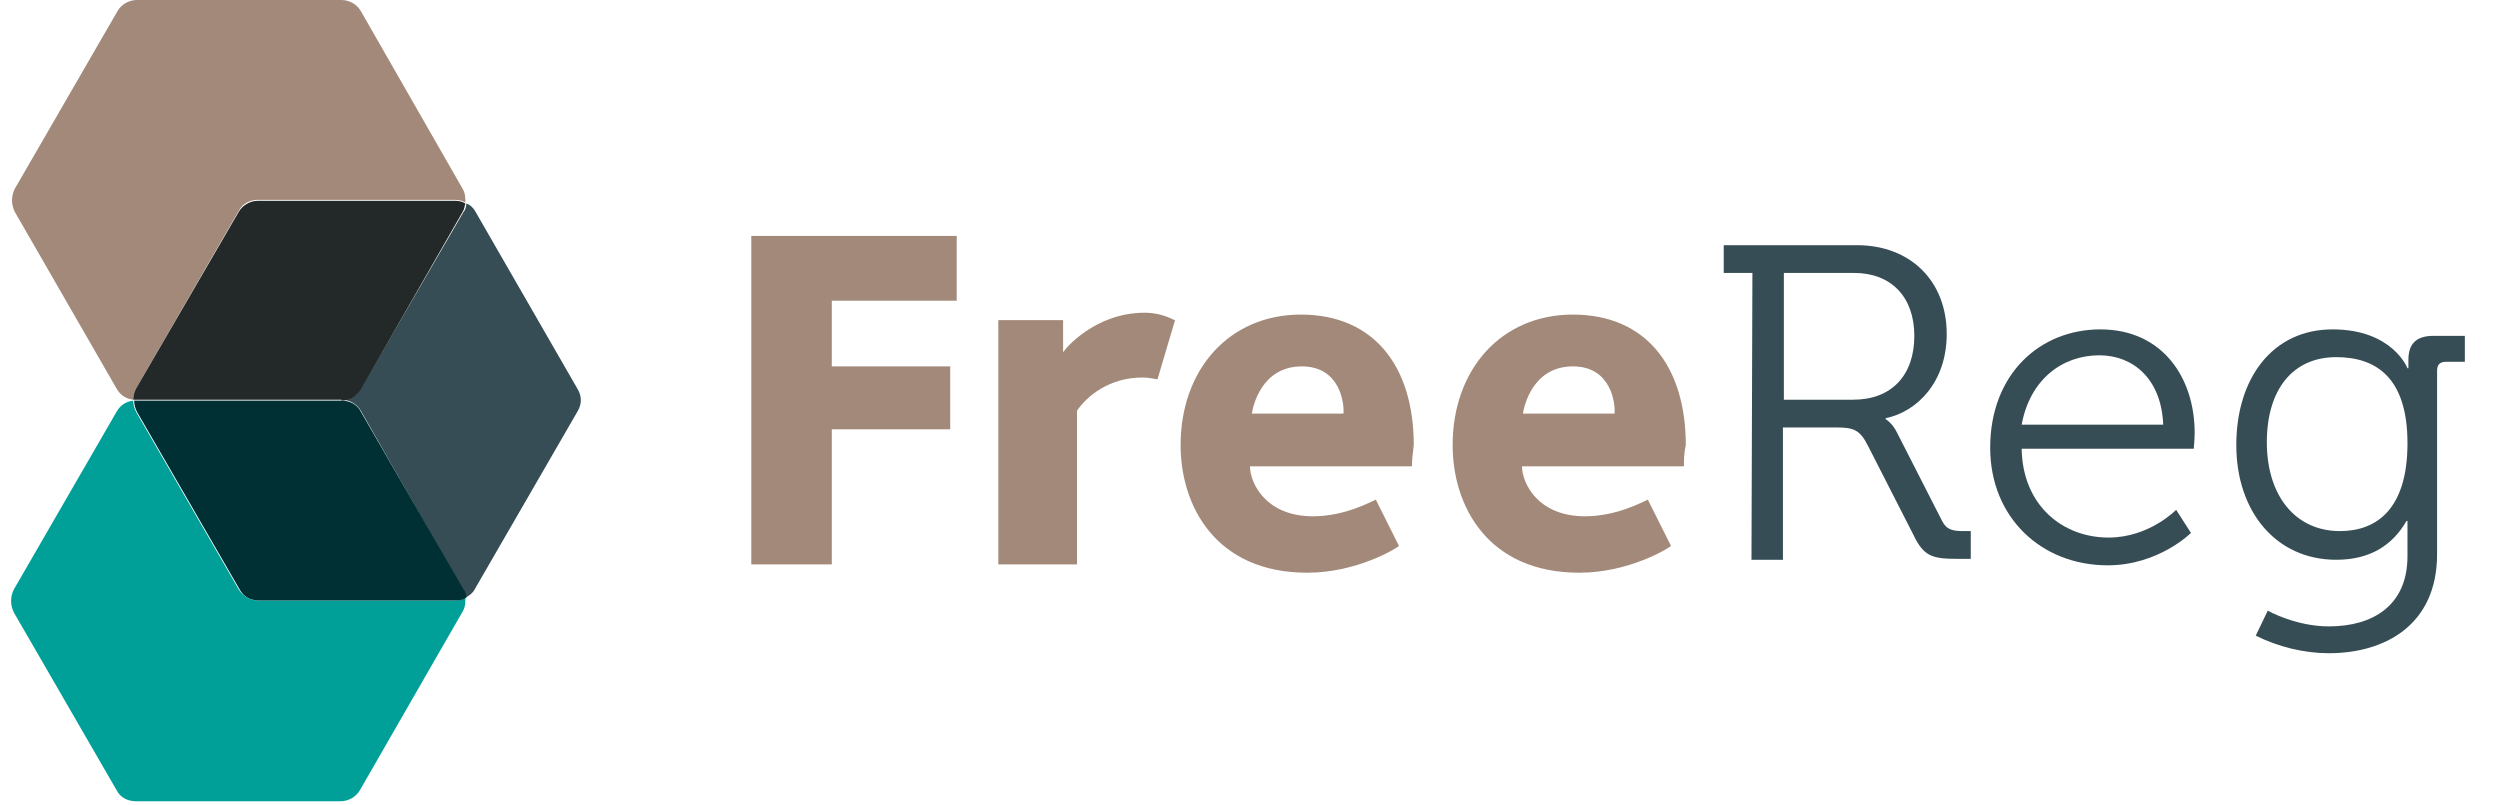
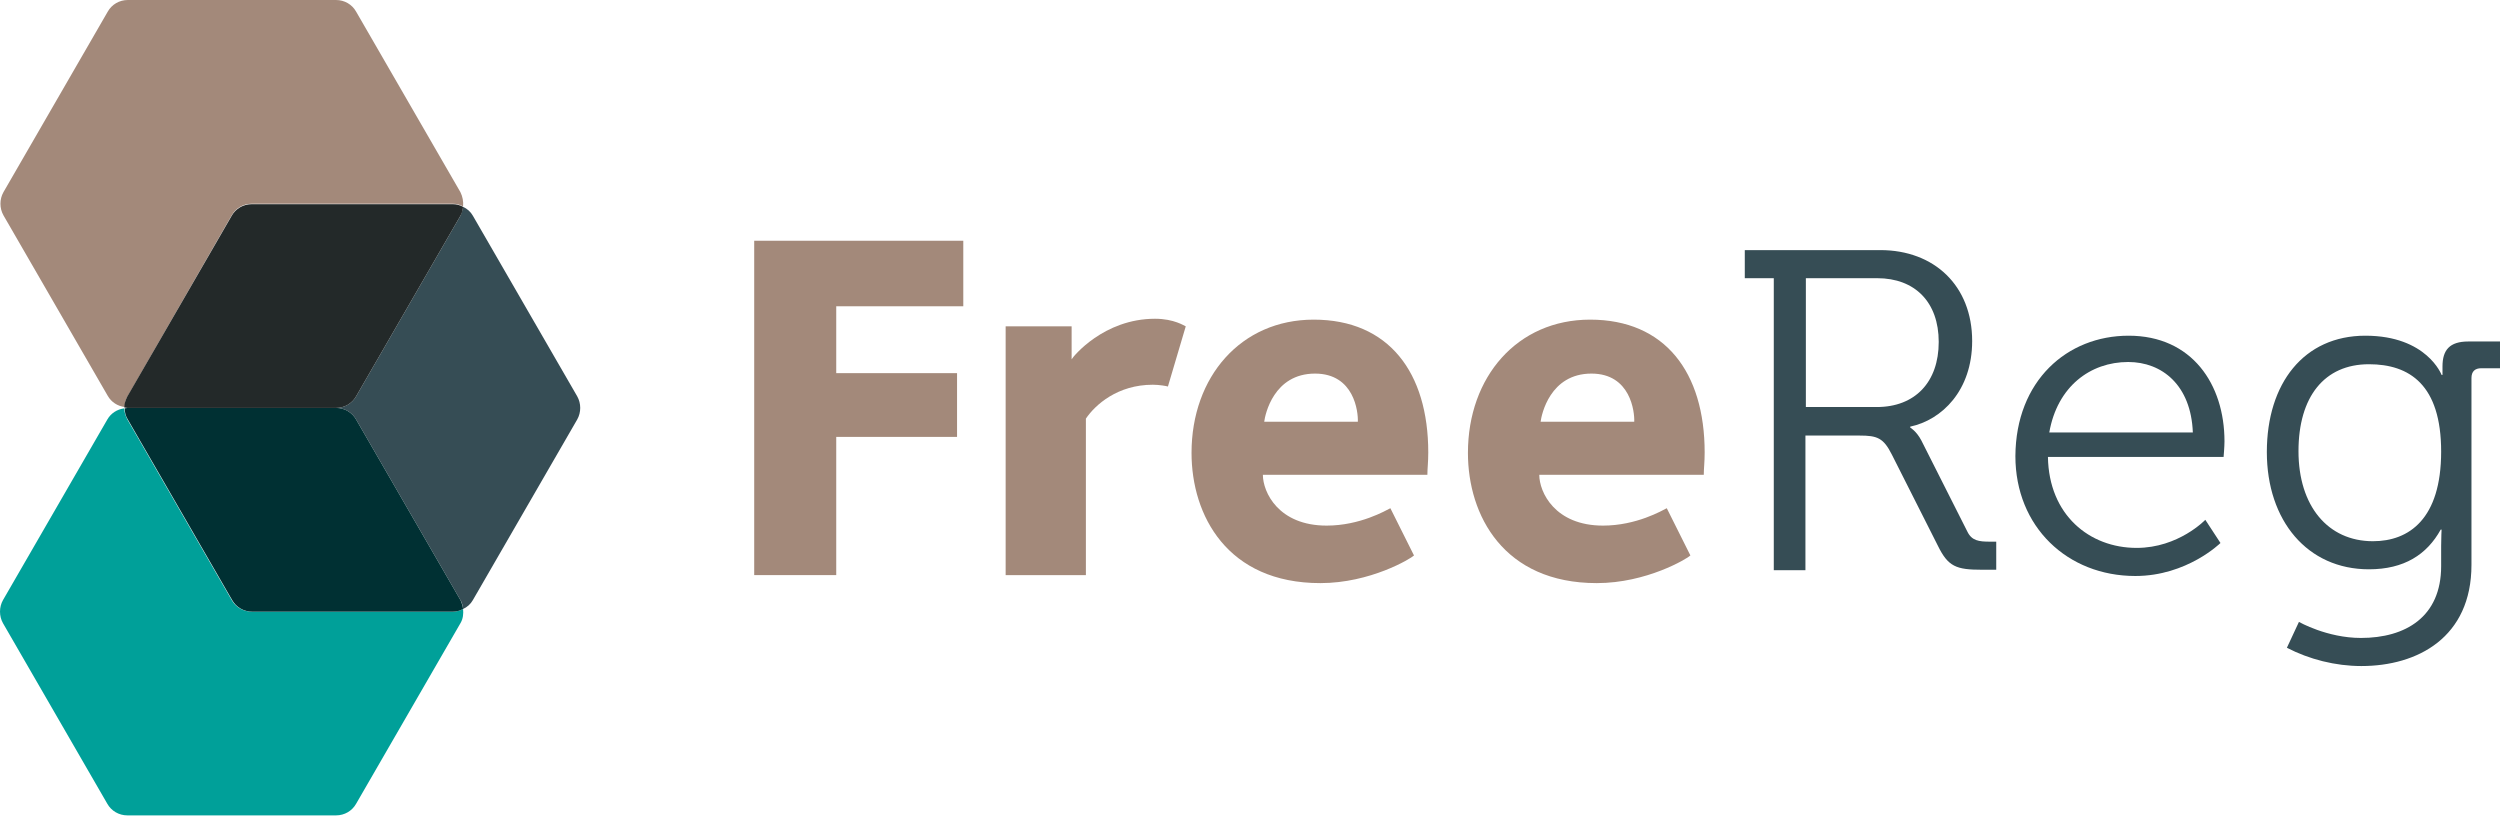
- <svg xmlns="http://www.w3.org/2000/svg" version="1.1" baseProfile="tiny" id="Layer_1" x="0px" y="0px" width="270.2px" height="87px" viewBox="0 0 270.2 87" xml:space="preserve">
-   <path fill="#00A099" d="M27.9,64.9c-0.9,0-1.7-0.5-2.1-1.2L14.7,44.5c-0.2-0.4-0.3-0.8-0.3-1.2c-0.8,0.1-1.4,0.5-1.8,1.2L1.5,63.7  c-0.4,0.8-0.4,1.7,0,2.5l11.1,19.2c0.4,0.8,1.2,1.2,2.1,1.2h22.1c0.9,0,1.7-0.5,2.1-1.2L50,66.1c0.3-0.5,0.3-1,0.3-1.5  c-0.3,0.2-0.7,0.3-1.1,0.3L27.9,64.9L27.9,64.9z" />
-   <path fill="#A3897A" d="M25.8,22.8c0.4-0.8,1.2-1.2,2.1-1.2h21.3c0.4,0,0.8,0.1,1.1,0.3c0-0.5,0-1-0.3-1.5L39,1.2  C38.6,0.5,37.8,0,36.9,0H14.8c-0.9,0-1.7,0.5-2.1,1.2L1.6,20.4c-0.4,0.8-0.4,1.7,0,2.5L12.6,42c0.4,0.7,1,1.1,1.8,1.2  c0-0.4,0.1-0.8,0.3-1.2L25.8,22.8z" />
-   <path fill="#364D55" d="M62.4,42L51.4,22.9c-0.2-0.4-0.6-0.8-1-0.9c0,0.3-0.1,0.7-0.3,0.9L39,42c-0.4,0.8-1.2,1.2-2.1,1.2  c0.9,0,1.7,0.5,2.1,1.2L50,63.7c0.2,0.3,0.2,0.6,0.3,0.9c0.4-0.2,0.8-0.5,1-0.9l11.1-19.2C62.9,43.7,62.9,42.8,62.4,42z" />
-   <path fill="#003033" d="M39,44.5c-0.4-0.8-1.2-1.2-2.1-1.2H14.8c-0.1,0-0.2,0-0.3,0c0,0.4,0.1,0.8,0.3,1.2l11.1,19.2  c0.4,0.8,1.2,1.2,2.1,1.2h21.3c0.4,0,0.8-0.1,1.1-0.3c0-0.3-0.1-0.7-0.3-0.9L39,44.5z" />
-   <path fill="#232929" d="M36.9,43.3c0.9,0,1.7-0.5,2.1-1.2L50,22.9c0.2-0.3,0.2-0.6,0.3-0.9c-0.3-0.2-0.7-0.3-1.1-0.3H27.9  c-0.9,0-1.7,0.5-2.1,1.2L14.7,42c-0.2,0.4-0.3,0.8-0.3,1.2c0.1,0,0.2,0,0.3,0H36.9z" />
-   <path fill="#364D55" d="M189.4,29.5h-3.1v-3h14.4c5.7,0,9.7,3.8,9.7,9.6c0,5.2-3.2,8.4-6.6,9.1v0.1c0,0,0.7,0.4,1.2,1.4l4.9,9.6  c0.5,1,1.2,1.1,2.4,1.1h0.7v3h-1.5c-2.7,0-3.6-0.3-4.7-2.6l-4.9-9.6c-0.9-1.8-1.6-2-3.5-2h-5.7v14.3h-3.4L189.4,29.5L189.4,29.5z   M200.3,43.2c4.1,0,6.6-2.6,6.6-6.9c0-4.2-2.5-6.8-6.5-6.8h-7.6v13.7H200.3z" />
-   <path fill="#364D55" d="M227,35.6c6.7,0,10.2,5.2,10.2,11.2c0,0.6-0.1,1.7-0.1,1.7h-18.6c0.1,6.1,4.4,9.6,9.4,9.6c4.4,0,7.3-3,7.3-3  l1.6,2.5c0,0-3.5,3.5-9,3.5c-7.2,0-12.7-5.2-12.7-12.7C215.1,40.4,220.5,35.6,227,35.6z M233.8,45.9c-0.2-5-3.3-7.5-6.9-7.5  c-4,0-7.5,2.6-8.4,7.5H233.8z" />
-   <path fill="#364D55" d="M252.1,35.6c6.5,0,8.1,4.2,8.1,4.2h0.1c0,0,0-0.4,0-0.9c0-1.7,0.8-2.6,2.7-2.6h3.4v2.8h-2c-0.7,0-1,0.3-1,1  v19.8c0,7.7-5.7,10.7-11.7,10.7c-2.7,0-5.5-0.7-7.9-1.9l1.3-2.7c0,0,3,1.7,6.6,1.7c4.7,0,8.5-2.2,8.5-7.6v-2.1c0-0.9,0-1.7,0-1.7  h-0.1c-1.5,2.6-3.9,4.2-7.6,4.2c-6.5,0-10.8-5.2-10.8-12.4S245.6,35.6,252.1,35.6z M260.2,47.9c0-7.1-3.4-9.3-7.7-9.3  c-4.7,0-7.5,3.5-7.5,9.2c0,5.8,3.1,9.6,7.9,9.6C256.8,57.4,260.2,55.1,260.2,47.9z" />
+ <svg xmlns="http://www.w3.org/2000/svg" version="1.1" id="Layer_1" x="0px" y="0px" width="266.436px" height="86.9px" viewBox="0 0 266.436 86.9" enable-background="new 0 0 266.436 86.9" xml:space="preserve">
  <g>
-     <path fill="#A3897A" d="M89.9,32.5v7.1h12.8v6.8H89.9V61h-8.7V25.5h22.2v7H89.9z" />
-     <path fill="#A3897A" d="M125.1,41c-0.1,0-0.9-0.2-1.6-0.2c-3.7,0-6.1,2.1-7.1,3.6V61h-8.5V34.6h7v3.5c0.1-0.3,3.4-4.3,8.8-4.3   c2,0,3.1,0.8,3.3,0.8L125.1,41z" />
-     <path fill="#A3897A" d="M152.6,50.4h-17.5c0,1.8,1.7,5.4,6.8,5.4c3.5,0,6.3-1.6,6.8-1.8l2.5,5c-0.3,0.3-4.6,2.9-9.9,2.9   c-9.9,0-13.7-7.2-13.7-13.8c0-8.1,5.2-14.1,13-14.1c7.9,0,12.2,5.6,12.2,14.1C152.7,49,152.6,49.7,152.6,50.4z M140.7,39.6   c-4.4,0-5.3,4.4-5.4,5.1h9.9C145.3,43.7,144.9,39.6,140.7,39.6z" />
-     <path fill="#A3897A" d="M182,50.4h-17.5c0,1.8,1.7,5.4,6.8,5.4c3.5,0,6.3-1.6,6.8-1.8l2.5,5c-0.3,0.3-4.6,2.9-9.9,2.9   c-9.9,0-13.7-7.2-13.7-13.8c0-8.1,5.2-14.1,13-14.1c7.9,0,12.2,5.6,12.2,14.1C182,49,182,49.7,182,50.4z M170,39.6   c-4.4,0-5.3,4.4-5.4,5.1h9.9C174.6,43.7,174.2,39.6,170,39.6z" />
+     <path fill="#00A099" d="M26.832,65.187c-0.903,0-1.71-0.475-2.138-1.235L13.577,44.709c-0.19-0.38-0.333-0.76-0.333-1.188   c-0.76,0.095-1.425,0.523-1.805,1.188L0.321,63.951c-0.428,0.76-0.428,1.71,0,2.471l11.118,19.242   c0.428,0.76,1.235,1.235,2.138,1.235h22.236c0.903,0,1.71-0.475,2.138-1.235l11.118-19.242c0.285-0.475,0.333-0.998,0.285-1.52   c-0.333,0.19-0.713,0.285-1.093,0.285L26.832,65.187L26.832,65.187z" />
+     <path fill="#A3897A" d="M24.694,22.948c0.428-0.76,1.235-1.235,2.138-1.235H48.26c0.38,0,0.76,0.095,1.093,0.285   c0.048-0.523-0.048-1.045-0.285-1.52L37.95,1.235C37.523,0.475,36.715,0,35.812,0H13.624c-0.903,0-1.71,0.475-2.138,1.235   L0.368,20.478c-0.428,0.76-0.428,1.71,0,2.471l11.118,19.242c0.38,0.665,1.045,1.093,1.805,1.188c0-0.428,0.095-0.808,0.333-1.188   L24.694,22.948z" />
+     <path fill="#364D55" d="M61.516,42.238L50.398,22.996c-0.238-0.428-0.618-0.76-1.045-0.95c-0.048,0.333-0.143,0.665-0.285,0.95   L37.95,42.238c-0.428,0.76-1.235,1.235-2.138,1.235c0.903,0,1.71,0.475,2.138,1.235l11.118,19.242   c0.19,0.285,0.238,0.618,0.285,0.95c0.428-0.19,0.808-0.523,1.045-0.95l11.118-19.242C61.944,43.949,61.944,42.998,61.516,42.238z" />
+     <path fill="#003033" d="M37.95,44.709c-0.428-0.76-1.235-1.235-2.138-1.235H13.624c-0.143,0-0.238,0.048-0.333,0.048   c0,0.428,0.095,0.808,0.333,1.188l11.118,19.242c0.428,0.76,1.235,1.235,2.138,1.235h21.38c0.38,0,0.76-0.095,1.093-0.285   c-0.048-0.333-0.143-0.665-0.285-0.95L37.95,44.709z" />
+     <path fill="#232929" d="M35.812,43.474c0.903,0,1.71-0.475,2.138-1.235l11.118-19.242c0.19-0.285,0.238-0.618,0.285-0.95   c-0.333-0.19-0.713-0.285-1.093-0.285H26.832c-0.903,0-1.71,0.475-2.138,1.235L13.577,42.238c-0.19,0.38-0.333,0.76-0.333,1.188   c0.095,0,0.238,0.048,0.333,0.048H35.812z" />
+     <path fill="#364D55" d="M189.086,29.648h-3.136v-2.993h14.444c5.749,0,9.788,3.801,9.788,9.692c0,5.274-3.231,8.41-6.604,9.122   v0.095c0,0,0.665,0.38,1.188,1.378l4.894,9.692c0.475,0.998,1.235,1.093,2.423,1.093h0.665v2.993h-1.52   c-2.756,0-3.611-0.333-4.704-2.566l-4.894-9.692c-0.903-1.805-1.568-2.043-3.468-2.043h-5.749v14.349h-3.373v-31.12H189.086z    M200.014,43.379c4.086,0,6.604-2.661,6.604-6.937c0-4.229-2.518-6.794-6.557-6.794h-7.602v13.731H200.014z" />
+     <path fill="#364D55" d="M226.858,35.777c6.747,0,10.215,5.179,10.215,11.26c0,0.57-0.095,1.663-0.095,1.663h-18.72   c0.095,6.177,4.419,9.692,9.455,9.692c4.466,0,7.317-2.993,7.317-2.993l1.615,2.471c0,0-3.563,3.516-9.075,3.516   c-7.222,0-12.781-5.226-12.781-12.781C214.838,40.575,220.302,35.777,226.858,35.777z M233.7,46.087   c-0.19-5.036-3.278-7.507-6.889-7.507c-4.039,0-7.554,2.613-8.41,7.507H233.7z" />
+     <path fill="#364D55" d="M252.087,35.777c6.557,0,8.125,4.181,8.125,4.181h0.095c0,0,0-0.428,0-0.903   c0-1.758,0.76-2.661,2.756-2.661h3.373v2.851h-1.996c-0.665,0-1.045,0.333-1.045,1.045v19.908c0,7.744-5.749,10.785-11.735,10.785   c-2.756,0-5.559-0.713-7.935-1.948l1.283-2.756c0,0,2.993,1.71,6.604,1.71c4.751,0,8.552-2.233,8.552-7.649v-2.138   c0-0.903,0.047-1.758,0.047-1.758h-0.095c-1.473,2.661-3.896,4.229-7.649,4.229c-6.557,0-10.88-5.179-10.88-12.496   S245.531,35.777,252.087,35.777z M260.164,48.13c0-7.127-3.373-9.312-7.697-9.312c-4.751,0-7.507,3.468-7.507,9.265   c0,5.844,3.136,9.597,7.935,9.597C256.744,57.68,260.164,55.304,260.164,48.13z" />
+     <g>
+       <path fill="#A3897A" d="M89.121,32.641v7.127h12.876v6.794H89.121v14.729h-8.742V25.657h22.283v6.984H89.121z" />
+       <path fill="#A3897A" d="M124.47,41.193c-0.143-0.048-0.903-0.19-1.615-0.19c-3.753,0-6.129,2.138-7.127,3.611v16.677h-8.552    V34.779h7.032v3.516c0.143-0.285,3.421-4.324,8.885-4.324c2.043,0,3.136,0.76,3.278,0.808L124.47,41.193z" />
+       <path fill="#A3897A" d="M152.122,50.6H134.59c0,1.853,1.663,5.416,6.794,5.416c3.563,0,6.319-1.615,6.794-1.853l2.518,5.036    c-0.333,0.333-4.656,2.946-9.978,2.946c-9.93,0-13.731-7.222-13.731-13.874c0-8.125,5.274-14.206,13.018-14.206    c7.982,0,12.211,5.606,12.211,14.159C152.217,49.27,152.122,49.935,152.122,50.6z M140.149,39.815    c-4.419,0-5.321,4.371-5.416,5.131h9.978C144.758,43.901,144.33,39.815,140.149,39.815z" />
+       <path fill="#A3897A" d="M181.579,50.6h-17.532c0,1.853,1.663,5.416,6.794,5.416c3.563,0,6.319-1.615,6.794-1.853l2.518,5.036    c-0.333,0.333-4.656,2.946-9.978,2.946c-9.93,0-13.731-7.222-13.731-13.874c0-8.125,5.274-14.206,13.018-14.206    c7.982,0,12.211,5.606,12.211,14.159C181.674,49.27,181.579,49.935,181.579,50.6z M169.606,39.815    c-4.419,0-5.321,4.371-5.416,5.131h9.978C174.215,43.901,173.787,39.815,169.606,39.815z" />
+     </g>
  </g>
</svg>
